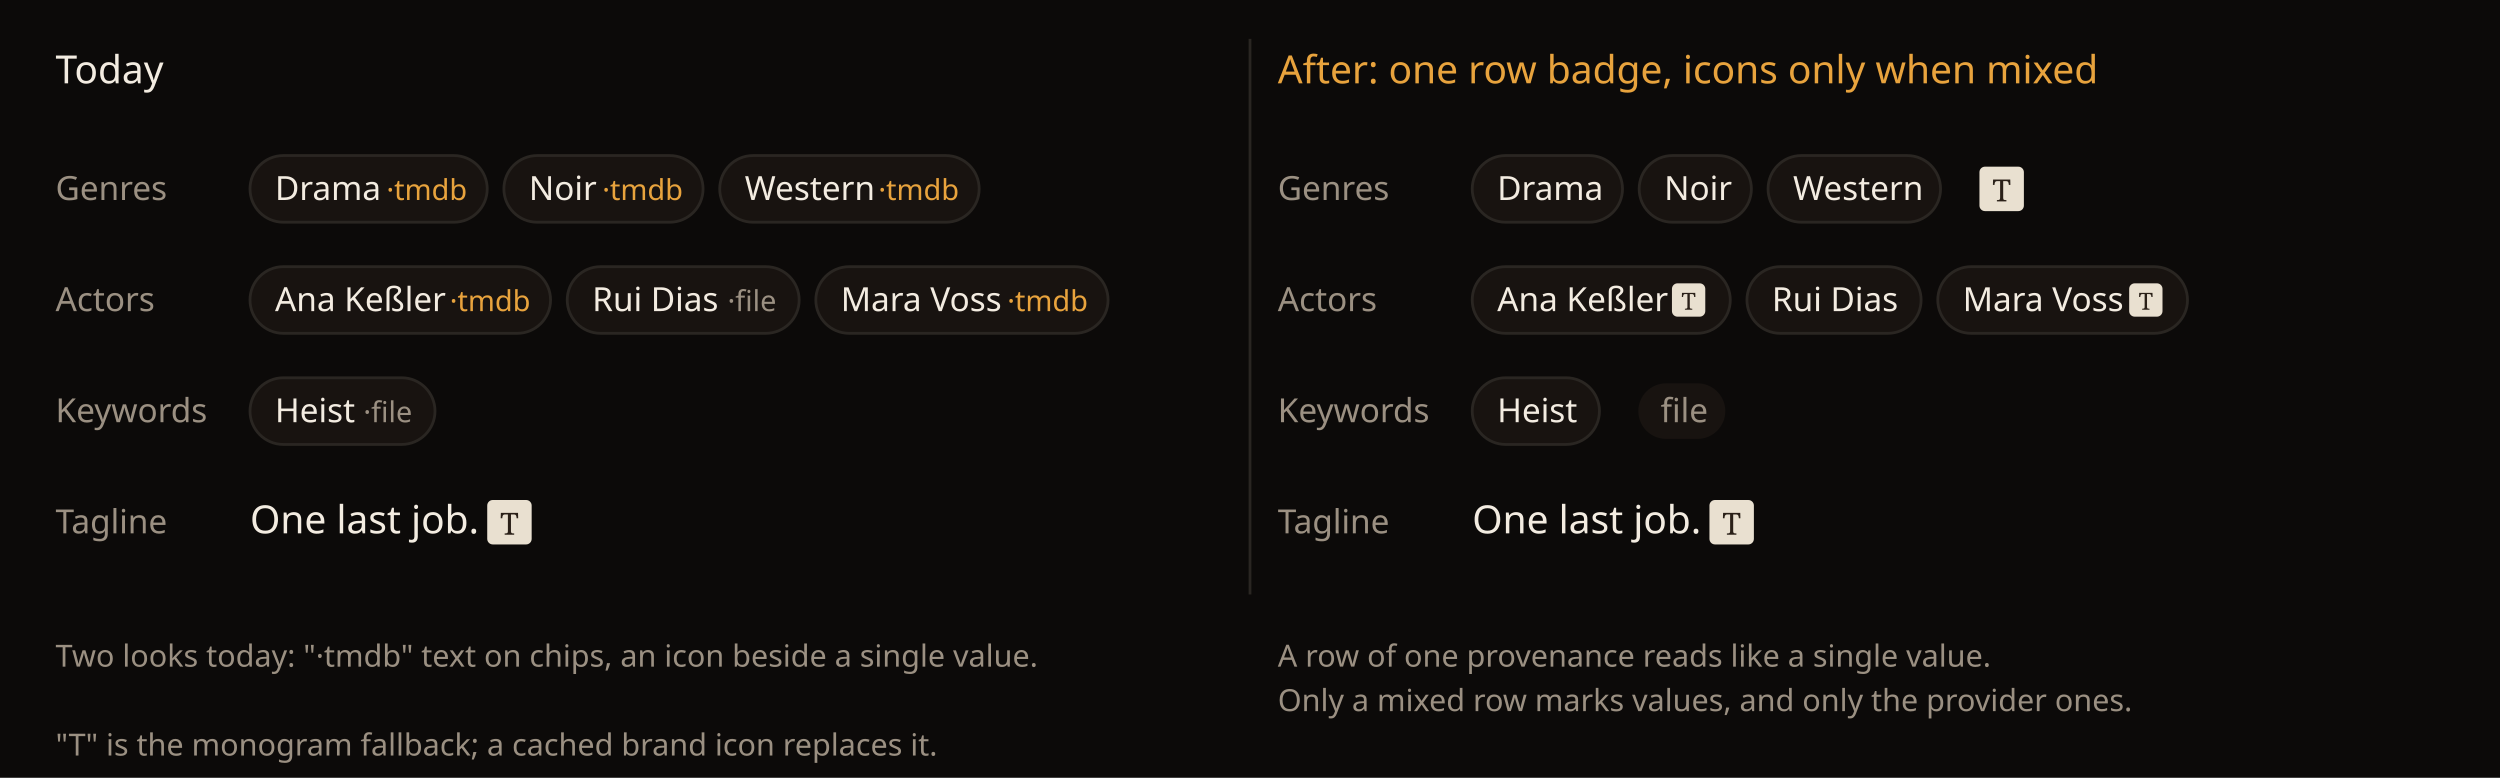
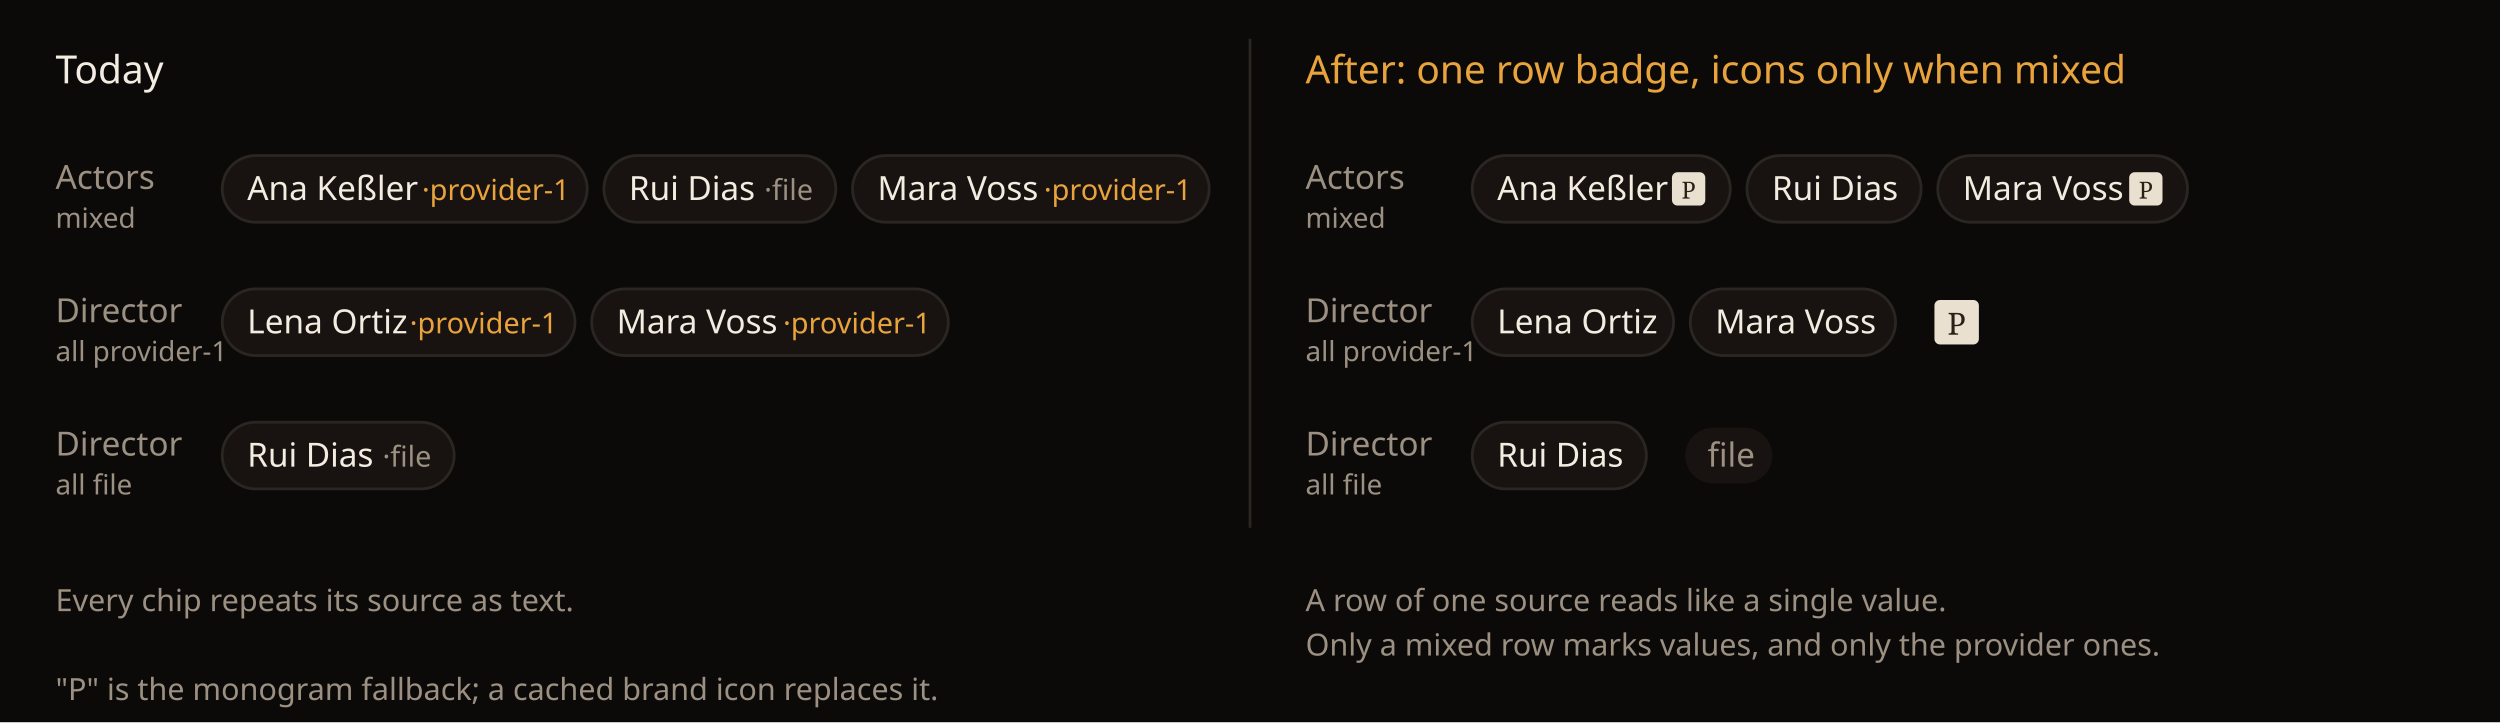
- <svg xmlns="http://www.w3.org/2000/svg" viewBox="0 0 900 280" width="900" height="280" font-family="Archivo, 'Archivo Variable', sans-serif">
-   <rect width="900" height="280" fill="#0c0a09" />
+ <svg xmlns="http://www.w3.org/2000/svg" viewBox="0 0 900 260" width="900" height="260" font-family="Archivo, 'Archivo Variable', sans-serif">
+   <rect width="900" height="260" fill="#0c0a09" />
  <text x="20" y="30" fill="#f3ece1" font-size="14" font-weight="500">Today</text>
-   <text x="460" y="30" fill="#e8a33d" font-size="14" font-weight="500">After: one row badge, icons only when mixed</text>
-   <line x1="450" y1="14" x2="450" y2="214" stroke="#2a2622" />
+   <text x="470" y="30" fill="#e8a33d" font-size="14" font-weight="500">After: one row badge, icons only when mixed</text>
+   <line x1="450" y1="14" x2="450" y2="190" stroke="#2a2622" />
  <g font-size="12" fill="#9b9082">
-     <text x="20" y="72">Genres</text>
-     <text x="20" y="112">Actors</text>
-     <text x="20" y="152">Keywords</text>
-     <text x="20" y="192">Tagline</text>
+     <text x="20" y="68">Actors</text>
+     <text x="20" y="116">Director</text>
+     <text x="20" y="164">Director</text>
+     <text x="470" y="68">Actors</text>
+     <text x="470" y="116">Director</text>
+     <text x="470" y="164">Director</text>
+   </g>
+   <g font-size="10" fill="#9b9082">
+     <text x="20" y="82">mixed</text>
+     <text x="20" y="130">all provider-1</text>
+     <text x="20" y="178">all file</text>
+     <text x="470" y="82">mixed</text>
+     <text x="470" y="130">all provider-1</text>
+     <text x="470" y="178">all file</text>
  </g>
  <g font-size="12">
-     <rect x="90" y="56" width="85.4" height="24" rx="12" fill="#181310" stroke="#2a2622" />
-     <text x="99" y="72" fill="#f3ece1">Drama</text>
-     <text x="139.1" y="72" fill="#e8a33d" font-size="10.4">·tmdb</text>
-     <rect x="181.4" y="56" width="71.7" height="24" rx="12" fill="#181310" stroke="#2a2622" />
-     <text x="190.4" y="72" fill="#f3ece1">Noir</text>
-     <text x="216.8" y="72" fill="#e8a33d" font-size="10.4">·tmdb</text>
-     <rect x="259.1" y="56" width="93.4" height="24" rx="12" fill="#181310" stroke="#2a2622" />
-     <text x="268.1" y="72" fill="#f3ece1">Western</text>
-     <text x="316.2" y="72" fill="#e8a33d" font-size="10.4">·tmdb</text>
-     <rect x="90" y="96" width="108.2" height="24" rx="12" fill="#181310" stroke="#2a2622" />
-     <text x="99" y="112" fill="#f3ece1">Ana Keßler</text>
-     <text x="161.9" y="112" fill="#e8a33d" font-size="10.4">·tmdb</text>
-     <rect x="204.2" y="96" width="83.5" height="24" rx="12" fill="#181310" stroke="#2a2622" />
-     <text x="213.2" y="112" fill="#f3ece1">Rui Dias</text>
-     <text x="261.9" y="112" fill="#9b9082" font-size="10.4">·file</text>
-     <rect x="293.7" y="96" width="105.2" height="24" rx="12" fill="#181310" stroke="#2a2622" />
-     <text x="302.7" y="112" fill="#f3ece1">Mara Voss</text>
-     <text x="362.6" y="112" fill="#e8a33d" font-size="10.4">·tmdb</text>
-     <rect x="90" y="136" width="66.6" height="24" rx="12" fill="#181310" stroke="#2a2622" />
-     <text x="99" y="152" fill="#f3ece1">Heist</text>
-     <text x="130.8" y="152" fill="#9b9082" font-size="10.4">·file</text>
-   </g>
-   <text x="90" y="192" fill="#f3ece1" font-size="14">One last job.</text>
-   <rect x="175.4" y="180" width="16" height="16" rx="2" fill="#e9e0d0" />
-   <text x="183.4" y="192.5" fill="#2a2018" font-size="11" text-anchor="middle" font-family="Fraunces, Georgia, serif">T</text>
-   <g font-size="12" fill="#9b9082">
-     <text x="460" y="72">Genres</text>
-     <text x="460" y="112">Actors</text>
-     <text x="460" y="152">Keywords</text>
-     <text x="460" y="192">Tagline</text>
+     <rect x="80" y="56" width="131.4" height="24" rx="12" fill="#181310" stroke="#2a2622" />
+     <text x="89" y="72" fill="#f3ece1">Ana Keßler</text>
+     <text x="151.9" y="72" fill="#e8a33d" font-size="10.4">·provider-1</text>
+     <rect x="217.4" y="56" width="83.5" height="24" rx="12" fill="#181310" stroke="#2a2622" />
+     <text x="226.4" y="72" fill="#f3ece1">Rui Dias</text>
+     <text x="275.1" y="72" fill="#9b9082" font-size="10.4">·file</text>
+     <rect x="306.9" y="56" width="128.4" height="24" rx="12" fill="#181310" stroke="#2a2622" />
+     <text x="315.9" y="72" fill="#f3ece1">Mara Voss</text>
+     <text x="375.8" y="72" fill="#e8a33d" font-size="10.4">·provider-1</text>
+     <rect x="80" y="104" width="127" height="24" rx="12" fill="#181310" stroke="#2a2622" />
+     <text x="89" y="120" fill="#f3ece1">Lena Ortiz</text>
+     <text x="147.5" y="120" fill="#e8a33d" font-size="10.4">·provider-1</text>
+     <rect x="213" y="104" width="128.4" height="24" rx="12" fill="#181310" stroke="#2a2622" />
+     <text x="222" y="120" fill="#f3ece1">Mara Voss</text>
+     <text x="281.9" y="120" fill="#e8a33d" font-size="10.4">·provider-1</text>
+     <rect x="80" y="152" width="83.5" height="24" rx="12" fill="#181310" stroke="#2a2622" />
+     <text x="89" y="168" fill="#f3ece1">Rui Dias</text>
+     <text x="137.7" y="168" fill="#9b9082" font-size="10.4">·file</text>
  </g>
  <g font-size="12" fill="#f3ece1">
-     <rect x="530" y="56" width="54.1" height="24" rx="12" fill="#181310" stroke="#2a2622" />
-     <text x="539" y="72">Drama</text>
-     <rect x="590.1" y="56" width="40.4" height="24" rx="12" fill="#181310" stroke="#2a2622" />
-     <text x="599.1" y="72">Noir</text>
-     <rect x="636.5" y="56" width="62.1" height="24" rx="12" fill="#181310" stroke="#2a2622" />
-     <text x="645.5" y="72">Western</text>
-     <rect x="712.6" y="60" width="16" height="16" rx="2" fill="#e9e0d0" />
-     <text x="720.6" y="72.5" fill="#2a2018" font-size="11" text-anchor="middle" font-family="Fraunces, Georgia, serif">T</text>
-     <rect x="530" y="96" width="92.9" height="24" rx="12" fill="#181310" stroke="#2a2622" />
-     <text x="539" y="112">Ana Keßler</text>
-     <rect x="601.9" y="102" width="12" height="12" rx="2" fill="#e9e0d0" />
-     <text x="607.9" y="111.5" fill="#2a2018" font-size="8.5" text-anchor="middle" font-family="Fraunces, Georgia, serif">T</text>
-     <rect x="628.9" y="96" width="62.7" height="24" rx="12" fill="#181310" stroke="#2a2622" />
-     <text x="637.9" y="112">Rui Dias</text>
-     <rect x="697.6" y="96" width="89.9" height="24" rx="12" fill="#181310" stroke="#2a2622" />
-     <text x="706.6" y="112">Mara Voss</text>
-     <rect x="766.5" y="102" width="12" height="12" rx="2" fill="#e9e0d0" />
-     <text x="772.5" y="111.5" fill="#2a2018" font-size="8.5" text-anchor="middle" font-family="Fraunces, Georgia, serif">T</text>
-     <rect x="530" y="136" width="45.8" height="24" rx="12" fill="#181310" stroke="#2a2622" />
-     <text x="539" y="152">Heist</text>
-     <rect x="589.8" y="138" width="31.3" height="20" rx="10" fill="#181310" />
-     <text x="597.8" y="152" fill="#9b9082">file</text>
+     <rect x="530" y="56" width="92.9" height="24" rx="12" fill="#181310" stroke="#2a2622" />
+     <text x="539" y="72">Ana Keßler</text>
+     <rect x="601.9" y="62" width="12" height="12" rx="2" fill="#e9e0d0" />
+     <text x="607.9" y="71.5" fill="#2a2018" font-size="8.5" text-anchor="middle" font-family="Fraunces, Georgia, serif">P</text>
+     <rect x="628.9" y="56" width="62.7" height="24" rx="12" fill="#181310" stroke="#2a2622" />
+     <text x="637.9" y="72">Rui Dias</text>
+     <rect x="697.6" y="56" width="89.9" height="24" rx="12" fill="#181310" stroke="#2a2622" />
+     <text x="706.6" y="72">Mara Voss</text>
+     <rect x="766.5" y="62" width="12" height="12" rx="2" fill="#e9e0d0" />
+     <text x="772.5" y="71.5" fill="#2a2018" font-size="8.5" text-anchor="middle" font-family="Fraunces, Georgia, serif">P</text>
+     <rect x="530" y="104" width="72.5" height="24" rx="12" fill="#181310" stroke="#2a2622" />
+     <text x="539" y="120">Lena Ortiz</text>
+     <rect x="608.5" y="104" width="73.9" height="24" rx="12" fill="#181310" stroke="#2a2622" />
+     <text x="617.5" y="120">Mara Voss</text>
+     <rect x="696.4" y="108" width="16" height="16" rx="2" fill="#e9e0d0" />
+     <text x="704.4" y="120.5" fill="#2a2018" font-size="11" text-anchor="middle" font-family="Fraunces, Georgia, serif">P</text>
+     <rect x="530" y="152" width="62.7" height="24" rx="12" fill="#181310" stroke="#2a2622" />
+     <text x="539" y="168">Rui Dias</text>
+     <rect x="606.7" y="154" width="31.3" height="20" rx="10" fill="#181310" />
+     <text x="614.7" y="168" fill="#9b9082">file</text>
  </g>
-   <text x="530" y="192" fill="#f3ece1" font-size="14">One last job.</text>
-   <rect x="615.4" y="180" width="16" height="16" rx="2" fill="#e9e0d0" />
-   <text x="623.4" y="192.5" fill="#2a2018" font-size="11" text-anchor="middle" font-family="Fraunces, Georgia, serif">T</text>
  <g font-size="11" fill="#9b9082">
-     <text x="20" y="240">Two looks today: "·tmdb" text on chips, an icon beside a single value.</text>
-     <text x="460" y="240">A row of one provenance reads like a single value.</text>
-     <text x="460" y="256">Only a mixed row marks values, and only the provider ones.</text>
-     <text x="20" y="272">"T" is the monogram fallback; a cached brand icon replaces it.</text>
+     <text x="20" y="220">Every chip repeats its source as text.</text>
+     <text x="470" y="220">A row of one source reads like a single value.</text>
+     <text x="470" y="236">Only a mixed row marks values, and only the provider ones.</text>
+     <text x="20" y="252">"P" is the monogram fallback; a cached brand icon replaces it.</text>
  </g>
</svg>
